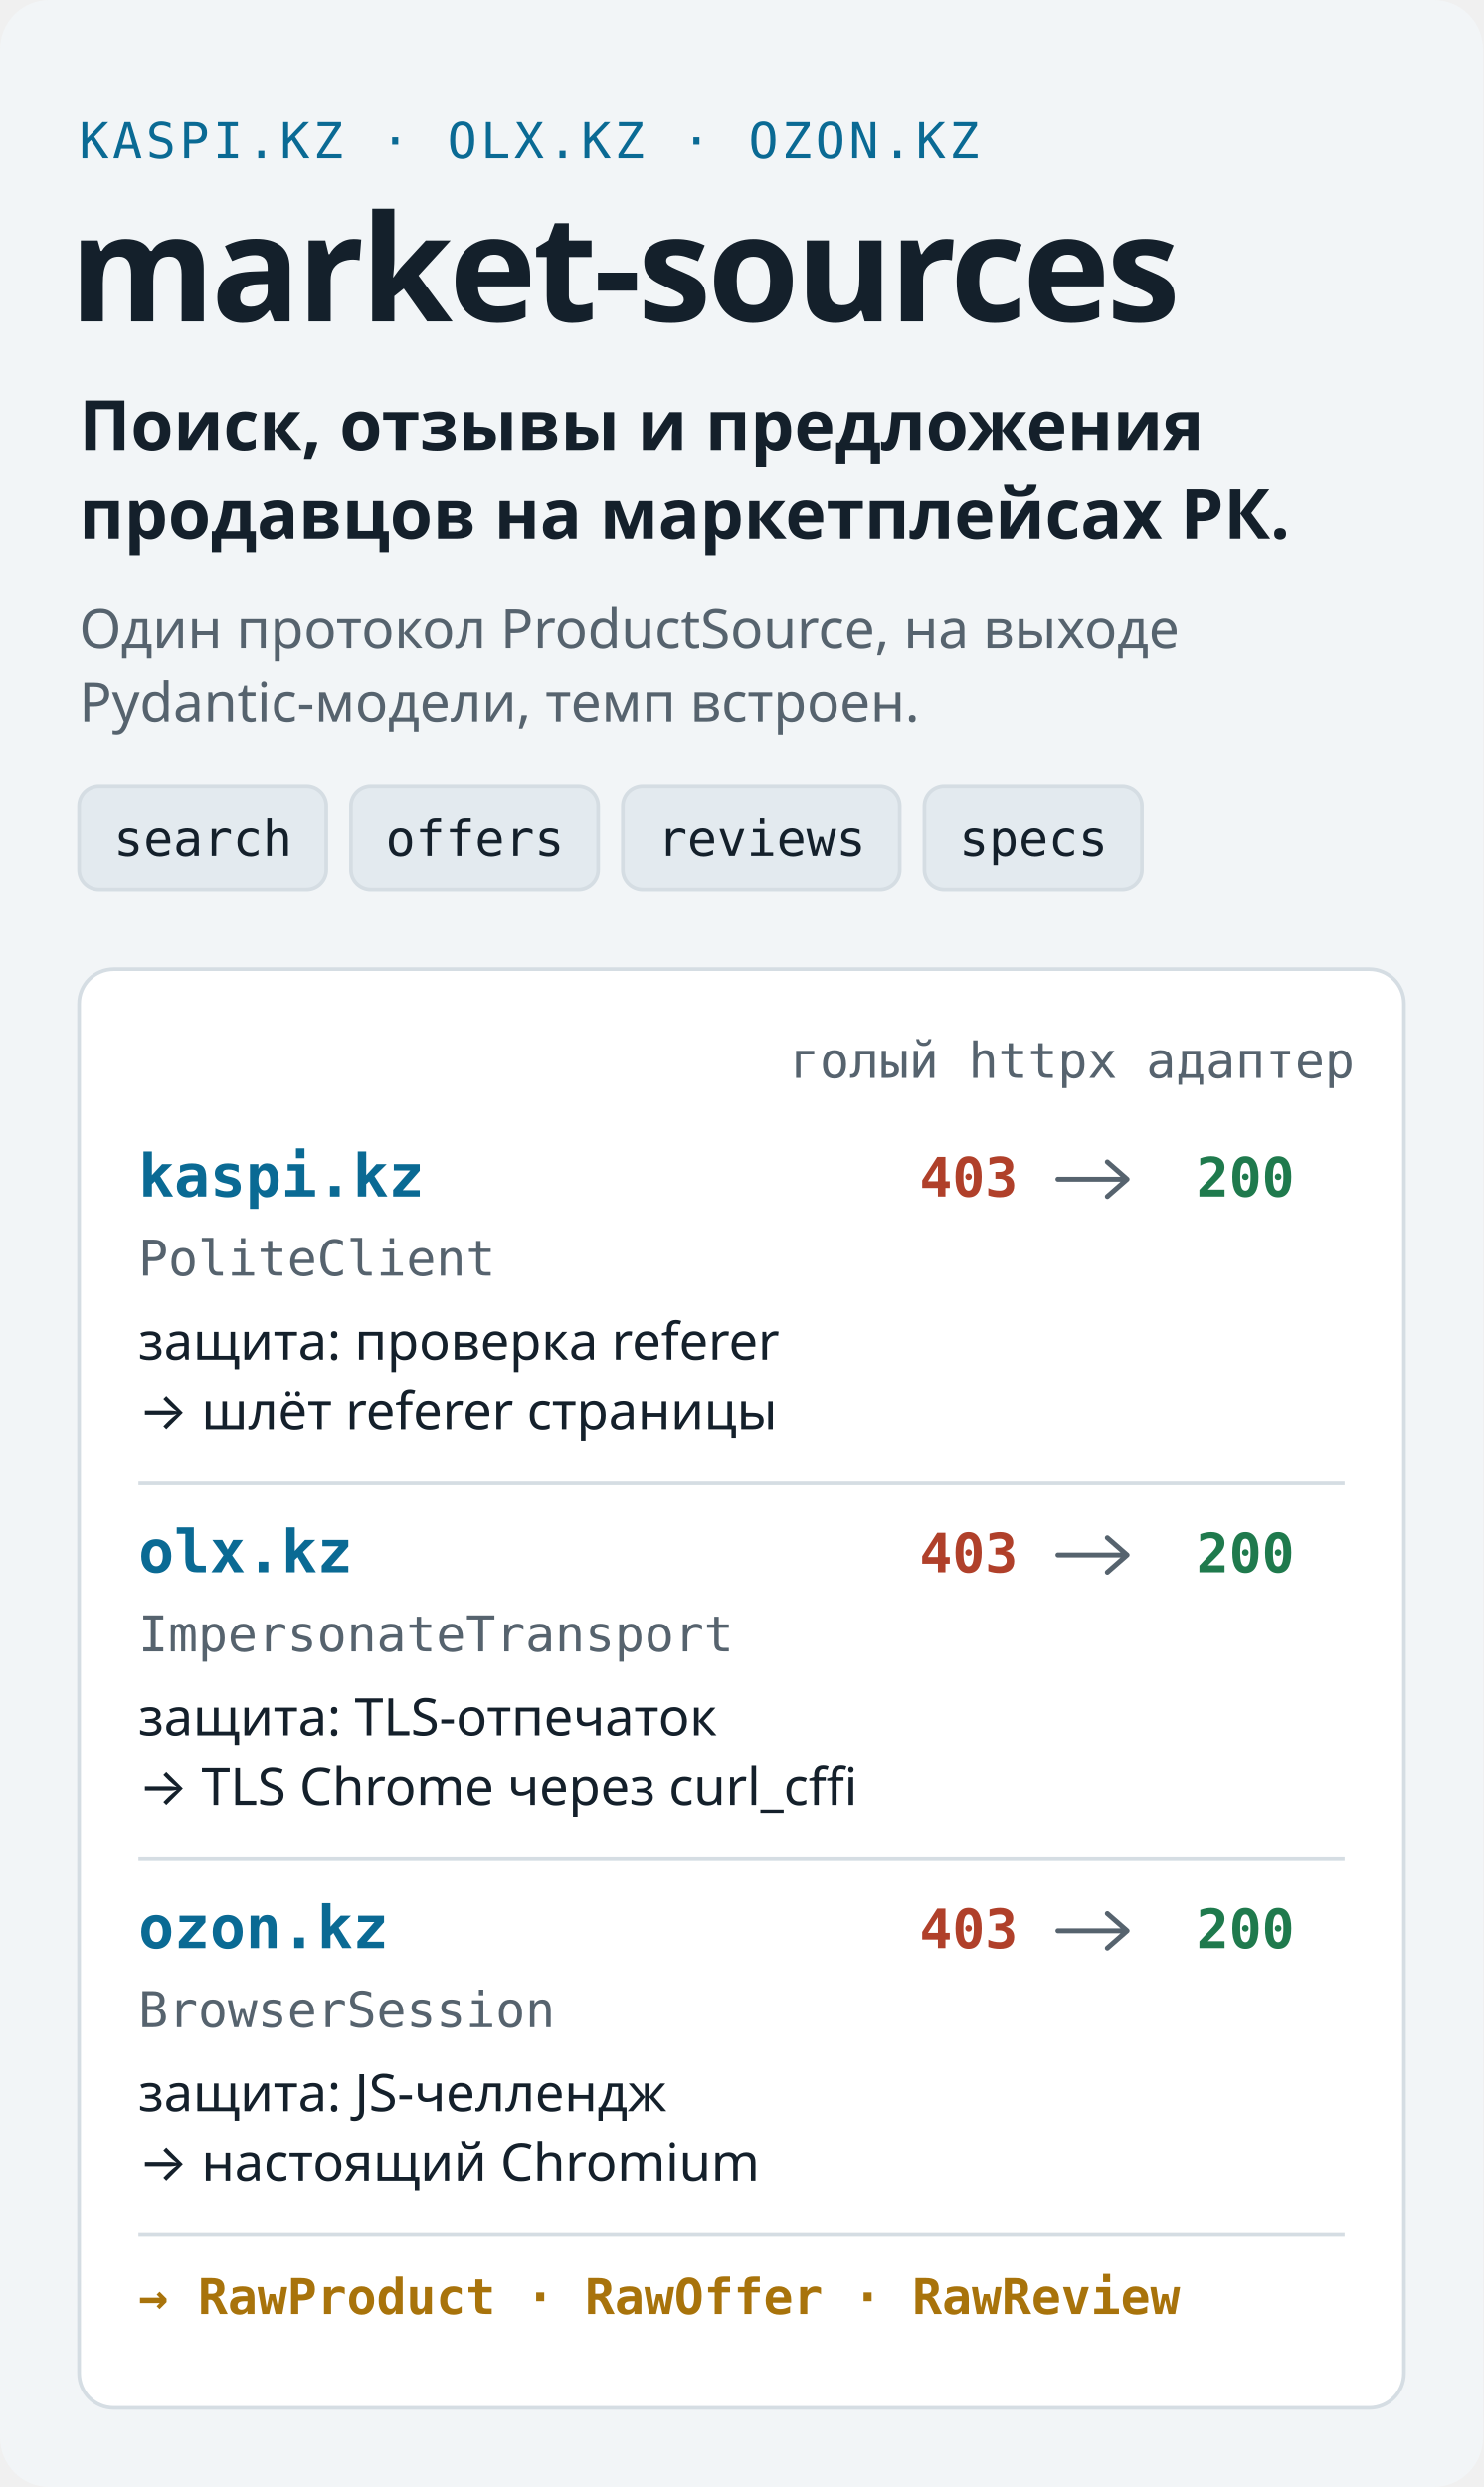
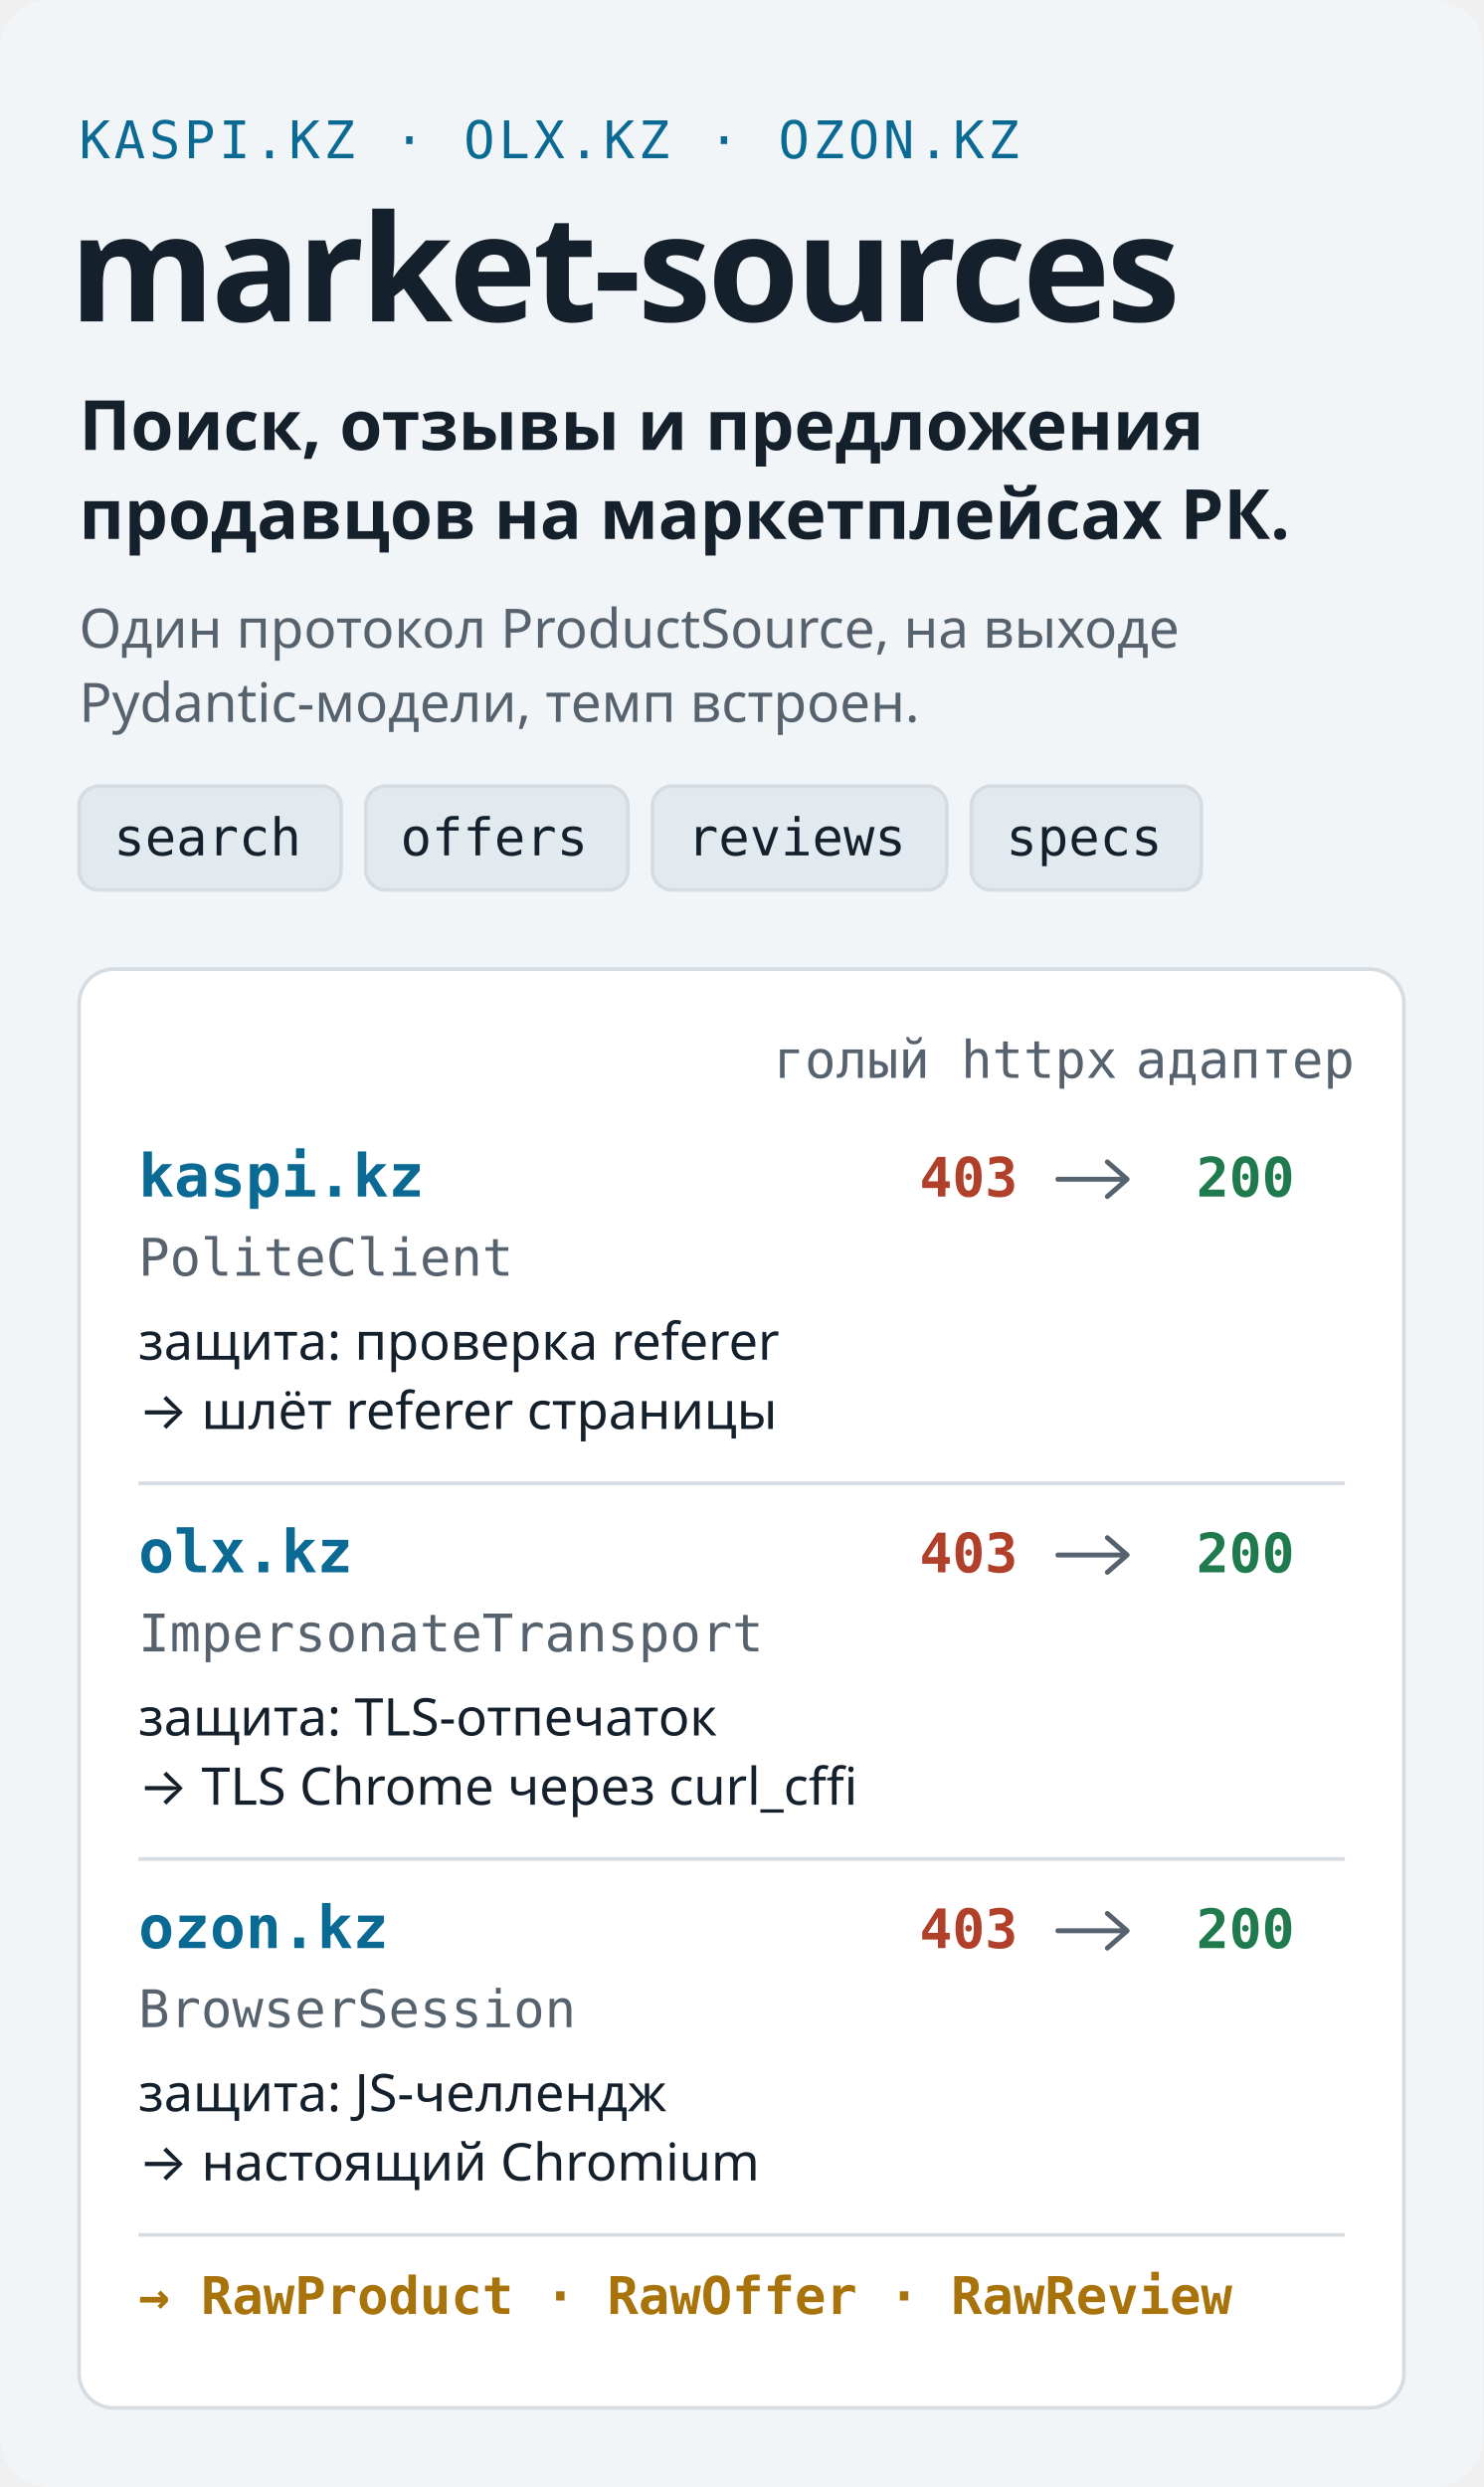
<svg xmlns="http://www.w3.org/2000/svg" width="600" height="1006" viewBox="0 0 600 1006" role="img" aria-labelledby="title desc">
  <rect width="600" height="1006" rx="20" fill="#F2F5F7" />
-   <text x="32" y="64" font-family="ui-monospace, SFMono-Regular, Menlo, Consolas, 'DejaVu Sans Mono', monospace" font-size="20" fill="#0A6A94" letter-spacing="1.5" xml:space="preserve">KASPI.KZ · OLX.KZ · OZON.KZ</text>
+   <text x="32" y="64" font-family="ui-monospace, SFMono-Regular, Menlo, Consolas, 'DejaVu Sans Mono', monospace" font-size="21" fill="#0A6A94" letter-spacing="1.5" xml:space="preserve">KASPI.KZ · OLX.KZ · OZON.KZ</text>
  <text x="28" y="130" font-family="-apple-system, BlinkMacSystemFont, 'Segoe UI', 'Noto Sans', sans-serif" font-size="60" fill="#14202B" font-weight="800" letter-spacing="-1.5" xml:space="preserve">market-sources</text>
  <text x="32" y="182" font-family="-apple-system, BlinkMacSystemFont, 'Segoe UI', 'Noto Sans', sans-serif" font-size="28" fill="#14202B" font-weight="600" xml:space="preserve">Поиск, отзывы и предложения</text>
  <text x="32" y="218" font-family="-apple-system, BlinkMacSystemFont, 'Segoe UI', 'Noto Sans', sans-serif" font-size="28" fill="#14202B" font-weight="600" xml:space="preserve">продавцов на маркетплейсах РК.</text>
  <text x="32" y="262" font-family="-apple-system, BlinkMacSystemFont, 'Segoe UI', 'Noto Sans', sans-serif" font-size="22" fill="#56636E" xml:space="preserve">Один протокол ProductSource, на выходе</text>
  <text x="32" y="292" font-family="-apple-system, BlinkMacSystemFont, 'Segoe UI', 'Noto Sans', sans-serif" font-size="22" fill="#56636E" xml:space="preserve">Pydantic-модели, темп встроен.</text>
-   <rect x="32" y="318" width="100" height="42" rx="8" fill="#E3EAEF" stroke="#D5DDE3" stroke-width="1.5" />
-   <text x="46" y="346" font-family="ui-monospace, SFMono-Regular, Menlo, Consolas, 'DejaVu Sans Mono', monospace" font-size="20" fill="#14202B" xml:space="preserve">search</text>
-   <rect x="142" y="318" width="100" height="42" rx="8" fill="#E3EAEF" stroke="#D5DDE3" stroke-width="1.5" />
-   <text x="156" y="346" font-family="ui-monospace, SFMono-Regular, Menlo, Consolas, 'DejaVu Sans Mono', monospace" font-size="20" fill="#14202B" xml:space="preserve">offers</text>
-   <rect x="252" y="318" width="112" height="42" rx="8" fill="#E3EAEF" stroke="#D5DDE3" stroke-width="1.5" />
-   <text x="266" y="346" font-family="ui-monospace, SFMono-Regular, Menlo, Consolas, 'DejaVu Sans Mono', monospace" font-size="20" fill="#14202B" xml:space="preserve">reviews</text>
-   <rect x="374" y="318" width="88" height="42" rx="8" fill="#E3EAEF" stroke="#D5DDE3" stroke-width="1.5" />
-   <text x="388" y="346" font-family="ui-monospace, SFMono-Regular, Menlo, Consolas, 'DejaVu Sans Mono', monospace" font-size="20" fill="#14202B" xml:space="preserve">specs</text>
+   <rect x="32" y="318" width="106" height="42" rx="8" fill="#E3EAEF" stroke="#D5DDE3" stroke-width="1.5" />
+   <text x="46" y="346" font-family="ui-monospace, SFMono-Regular, Menlo, Consolas, 'DejaVu Sans Mono', monospace" font-size="21" fill="#14202B" xml:space="preserve">search</text>
+   <rect x="148" y="318" width="106" height="42" rx="8" fill="#E3EAEF" stroke="#D5DDE3" stroke-width="1.5" />
+   <text x="162" y="346" font-family="ui-monospace, SFMono-Regular, Menlo, Consolas, 'DejaVu Sans Mono', monospace" font-size="21" fill="#14202B" xml:space="preserve">offers</text>
+   <rect x="264" y="318" width="119" height="42" rx="8" fill="#E3EAEF" stroke="#D5DDE3" stroke-width="1.5" />
+   <text x="278" y="346" font-family="ui-monospace, SFMono-Regular, Menlo, Consolas, 'DejaVu Sans Mono', monospace" font-size="21" fill="#14202B" xml:space="preserve">reviews</text>
+   <rect x="393" y="318" width="93" height="42" rx="8" fill="#E3EAEF" stroke="#D5DDE3" stroke-width="1.5" />
+   <text x="407" y="346" font-family="ui-monospace, SFMono-Regular, Menlo, Consolas, 'DejaVu Sans Mono', monospace" font-size="21" fill="#14202B" xml:space="preserve">specs</text>
  <rect x="32" y="392" width="536" height="582" rx="14" fill="#FFFFFF" stroke="#D5DDE3" stroke-width="1.5" />
-   <text x="452" y="436" font-family="ui-monospace, SFMono-Regular, Menlo, Consolas, 'DejaVu Sans Mono', monospace" font-size="20" fill="#56636E" text-anchor="end" xml:space="preserve">голый httpx</text>
-   <text x="548" y="436" font-family="ui-monospace, SFMono-Regular, Menlo, Consolas, 'DejaVu Sans Mono', monospace" font-size="20" fill="#56636E" text-anchor="end" xml:space="preserve">адаптер</text>
+   <text x="452" y="436" font-family="ui-monospace, SFMono-Regular, Menlo, Consolas, 'DejaVu Sans Mono', monospace" font-size="21" fill="#56636E" text-anchor="end" xml:space="preserve">голый httpx</text>
+   <text x="548" y="436" font-family="ui-monospace, SFMono-Regular, Menlo, Consolas, 'DejaVu Sans Mono', monospace" font-size="21" fill="#56636E" text-anchor="end" xml:space="preserve">адаптер</text>
  <text x="56" y="484" font-family="ui-monospace, SFMono-Regular, Menlo, Consolas, 'DejaVu Sans Mono', monospace" font-size="24" fill="#0A6A94" font-weight="700" xml:space="preserve">kaspi.kz</text>
  <text x="372" y="484" font-family="ui-monospace, SFMono-Regular, Menlo, Consolas, 'DejaVu Sans Mono', monospace" font-size="22" fill="#B0402A" font-weight="700" xml:space="preserve">403</text>
  <path d="M428 477 H456 M448 470 L456 477 L448 484" stroke="#56636E" stroke-width="2" fill="none" stroke-linecap="round" stroke-linejoin="round" />
  <text x="484" y="484" font-family="ui-monospace, SFMono-Regular, Menlo, Consolas, 'DejaVu Sans Mono', monospace" font-size="22" fill="#1F7A4D" font-weight="700" xml:space="preserve">200</text>
-   <text x="56" y="516" font-family="ui-monospace, SFMono-Regular, Menlo, Consolas, 'DejaVu Sans Mono', monospace" font-size="20" fill="#56636E" xml:space="preserve">PoliteClient</text>
+   <text x="56" y="516" font-family="ui-monospace, SFMono-Regular, Menlo, Consolas, 'DejaVu Sans Mono', monospace" font-size="21" fill="#56636E" xml:space="preserve">PoliteClient</text>
  <text x="56" y="550" font-family="-apple-system, BlinkMacSystemFont, 'Segoe UI', 'Noto Sans', sans-serif" font-size="21" fill="#14202B" xml:space="preserve">защита: проверка referer</text>
  <text x="56" y="578" font-family="-apple-system, BlinkMacSystemFont, 'Segoe UI', 'Noto Sans', sans-serif" font-size="21" fill="#14202B" xml:space="preserve">→ шлёт referer страницы</text>
  <path d="M56 600 H544" stroke="#D5DDE3" stroke-width="1.5" />
  <text x="56" y="636" font-family="ui-monospace, SFMono-Regular, Menlo, Consolas, 'DejaVu Sans Mono', monospace" font-size="24" fill="#0A6A94" font-weight="700" xml:space="preserve">olx.kz</text>
  <text x="372" y="636" font-family="ui-monospace, SFMono-Regular, Menlo, Consolas, 'DejaVu Sans Mono', monospace" font-size="22" fill="#B0402A" font-weight="700" xml:space="preserve">403</text>
  <path d="M428 629 H456 M448 622 L456 629 L448 636" stroke="#56636E" stroke-width="2" fill="none" stroke-linecap="round" stroke-linejoin="round" />
  <text x="484" y="636" font-family="ui-monospace, SFMono-Regular, Menlo, Consolas, 'DejaVu Sans Mono', monospace" font-size="22" fill="#1F7A4D" font-weight="700" xml:space="preserve">200</text>
-   <text x="56" y="668" font-family="ui-monospace, SFMono-Regular, Menlo, Consolas, 'DejaVu Sans Mono', monospace" font-size="20" fill="#56636E" xml:space="preserve">ImpersonateTransport</text>
+   <text x="56" y="668" font-family="ui-monospace, SFMono-Regular, Menlo, Consolas, 'DejaVu Sans Mono', monospace" font-size="21" fill="#56636E" xml:space="preserve">ImpersonateTransport</text>
  <text x="56" y="702" font-family="-apple-system, BlinkMacSystemFont, 'Segoe UI', 'Noto Sans', sans-serif" font-size="21" fill="#14202B" xml:space="preserve">защита: TLS-отпечаток</text>
  <text x="56" y="730" font-family="-apple-system, BlinkMacSystemFont, 'Segoe UI', 'Noto Sans', sans-serif" font-size="21" fill="#14202B" xml:space="preserve">→ TLS Chrome через curl_cffi</text>
  <path d="M56 752 H544" stroke="#D5DDE3" stroke-width="1.5" />
  <text x="56" y="788" font-family="ui-monospace, SFMono-Regular, Menlo, Consolas, 'DejaVu Sans Mono', monospace" font-size="24" fill="#0A6A94" font-weight="700" xml:space="preserve">ozon.kz</text>
  <text x="372" y="788" font-family="ui-monospace, SFMono-Regular, Menlo, Consolas, 'DejaVu Sans Mono', monospace" font-size="22" fill="#B0402A" font-weight="700" xml:space="preserve">403</text>
  <path d="M428 781 H456 M448 774 L456 781 L448 788" stroke="#56636E" stroke-width="2" fill="none" stroke-linecap="round" stroke-linejoin="round" />
  <text x="484" y="788" font-family="ui-monospace, SFMono-Regular, Menlo, Consolas, 'DejaVu Sans Mono', monospace" font-size="22" fill="#1F7A4D" font-weight="700" xml:space="preserve">200</text>
-   <text x="56" y="820" font-family="ui-monospace, SFMono-Regular, Menlo, Consolas, 'DejaVu Sans Mono', monospace" font-size="20" fill="#56636E" xml:space="preserve">BrowserSession</text>
+   <text x="56" y="820" font-family="ui-monospace, SFMono-Regular, Menlo, Consolas, 'DejaVu Sans Mono', monospace" font-size="21" fill="#56636E" xml:space="preserve">BrowserSession</text>
  <text x="56" y="854" font-family="-apple-system, BlinkMacSystemFont, 'Segoe UI', 'Noto Sans', sans-serif" font-size="21" fill="#14202B" xml:space="preserve">защита: JS-челлендж</text>
  <text x="56" y="882" font-family="-apple-system, BlinkMacSystemFont, 'Segoe UI', 'Noto Sans', sans-serif" font-size="21" fill="#14202B" xml:space="preserve">→ настоящий Chromium</text>
  <path d="M56 904 H544" stroke="#D5DDE3" stroke-width="1.5" />
-   <text x="56" y="936" font-family="ui-monospace, SFMono-Regular, Menlo, Consolas, 'DejaVu Sans Mono', monospace" font-size="20" fill="#A8730B" font-weight="700" xml:space="preserve">→ RawProduct · RawOffer · RawReview</text>
+   <text x="56" y="936" font-family="ui-monospace, SFMono-Regular, Menlo, Consolas, 'DejaVu Sans Mono', monospace" font-size="21" fill="#A8730B" font-weight="700" xml:space="preserve">→ RawProduct · RawOffer · RawReview</text>
</svg>
